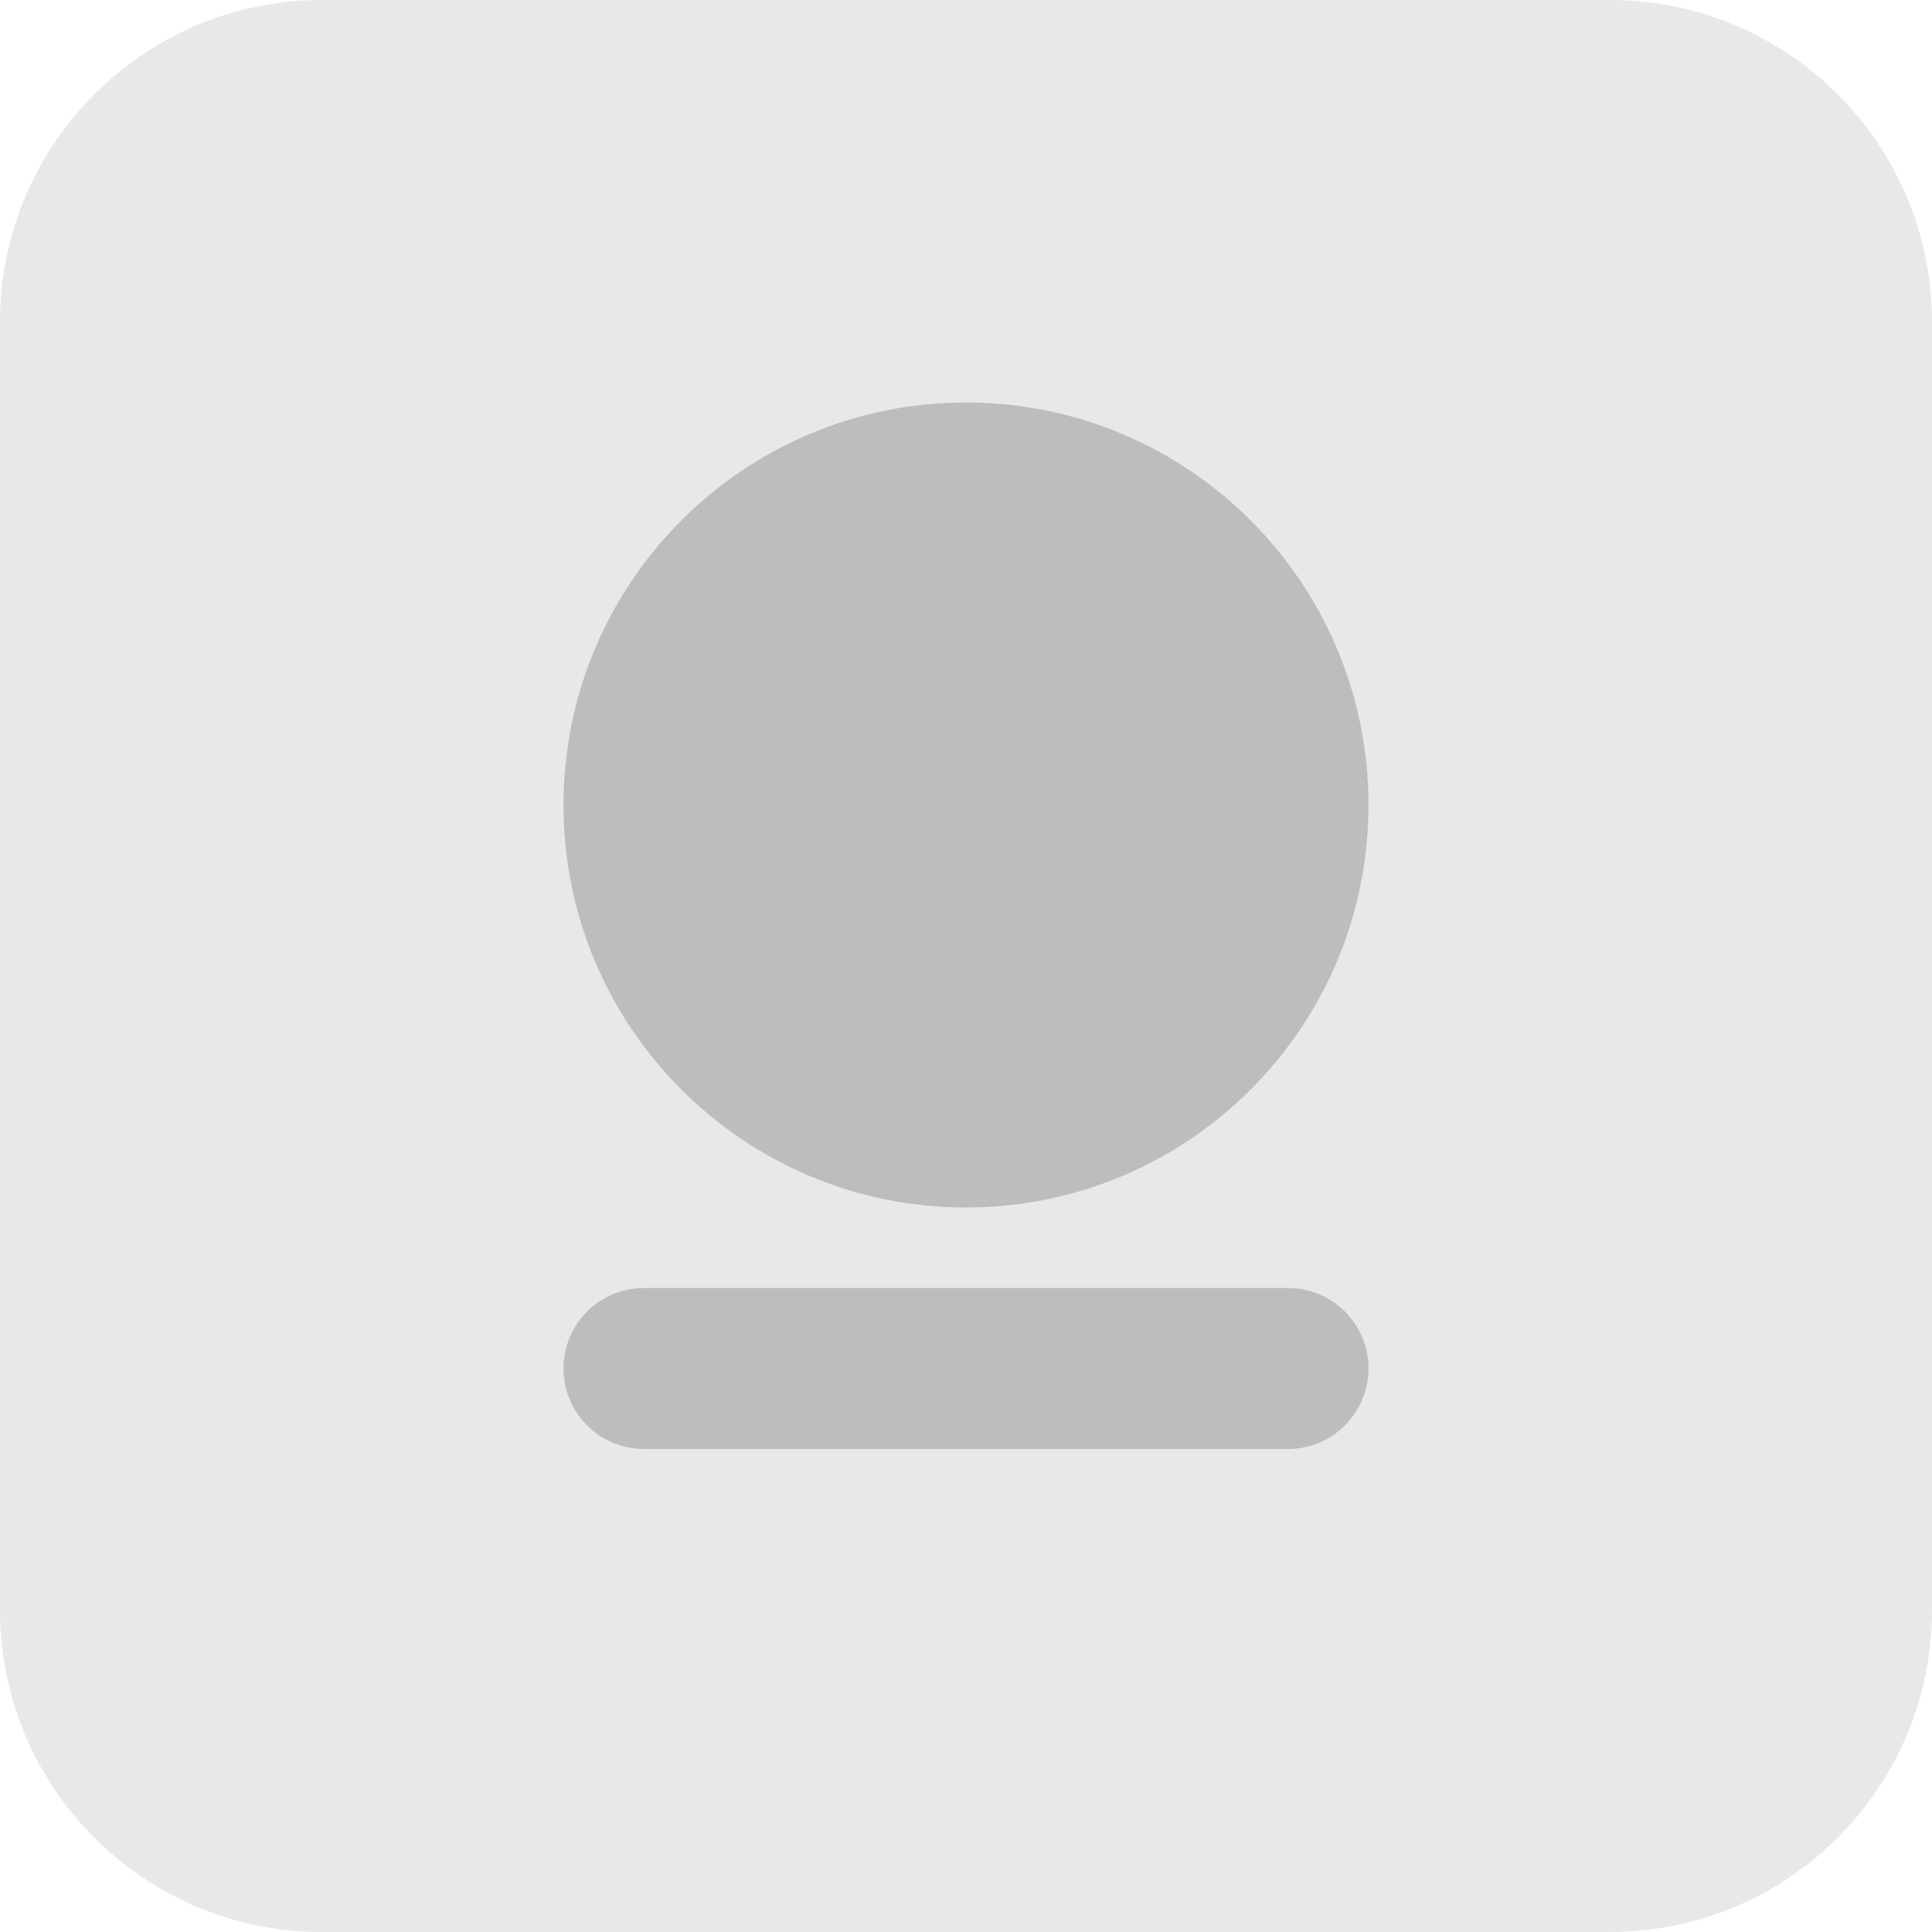
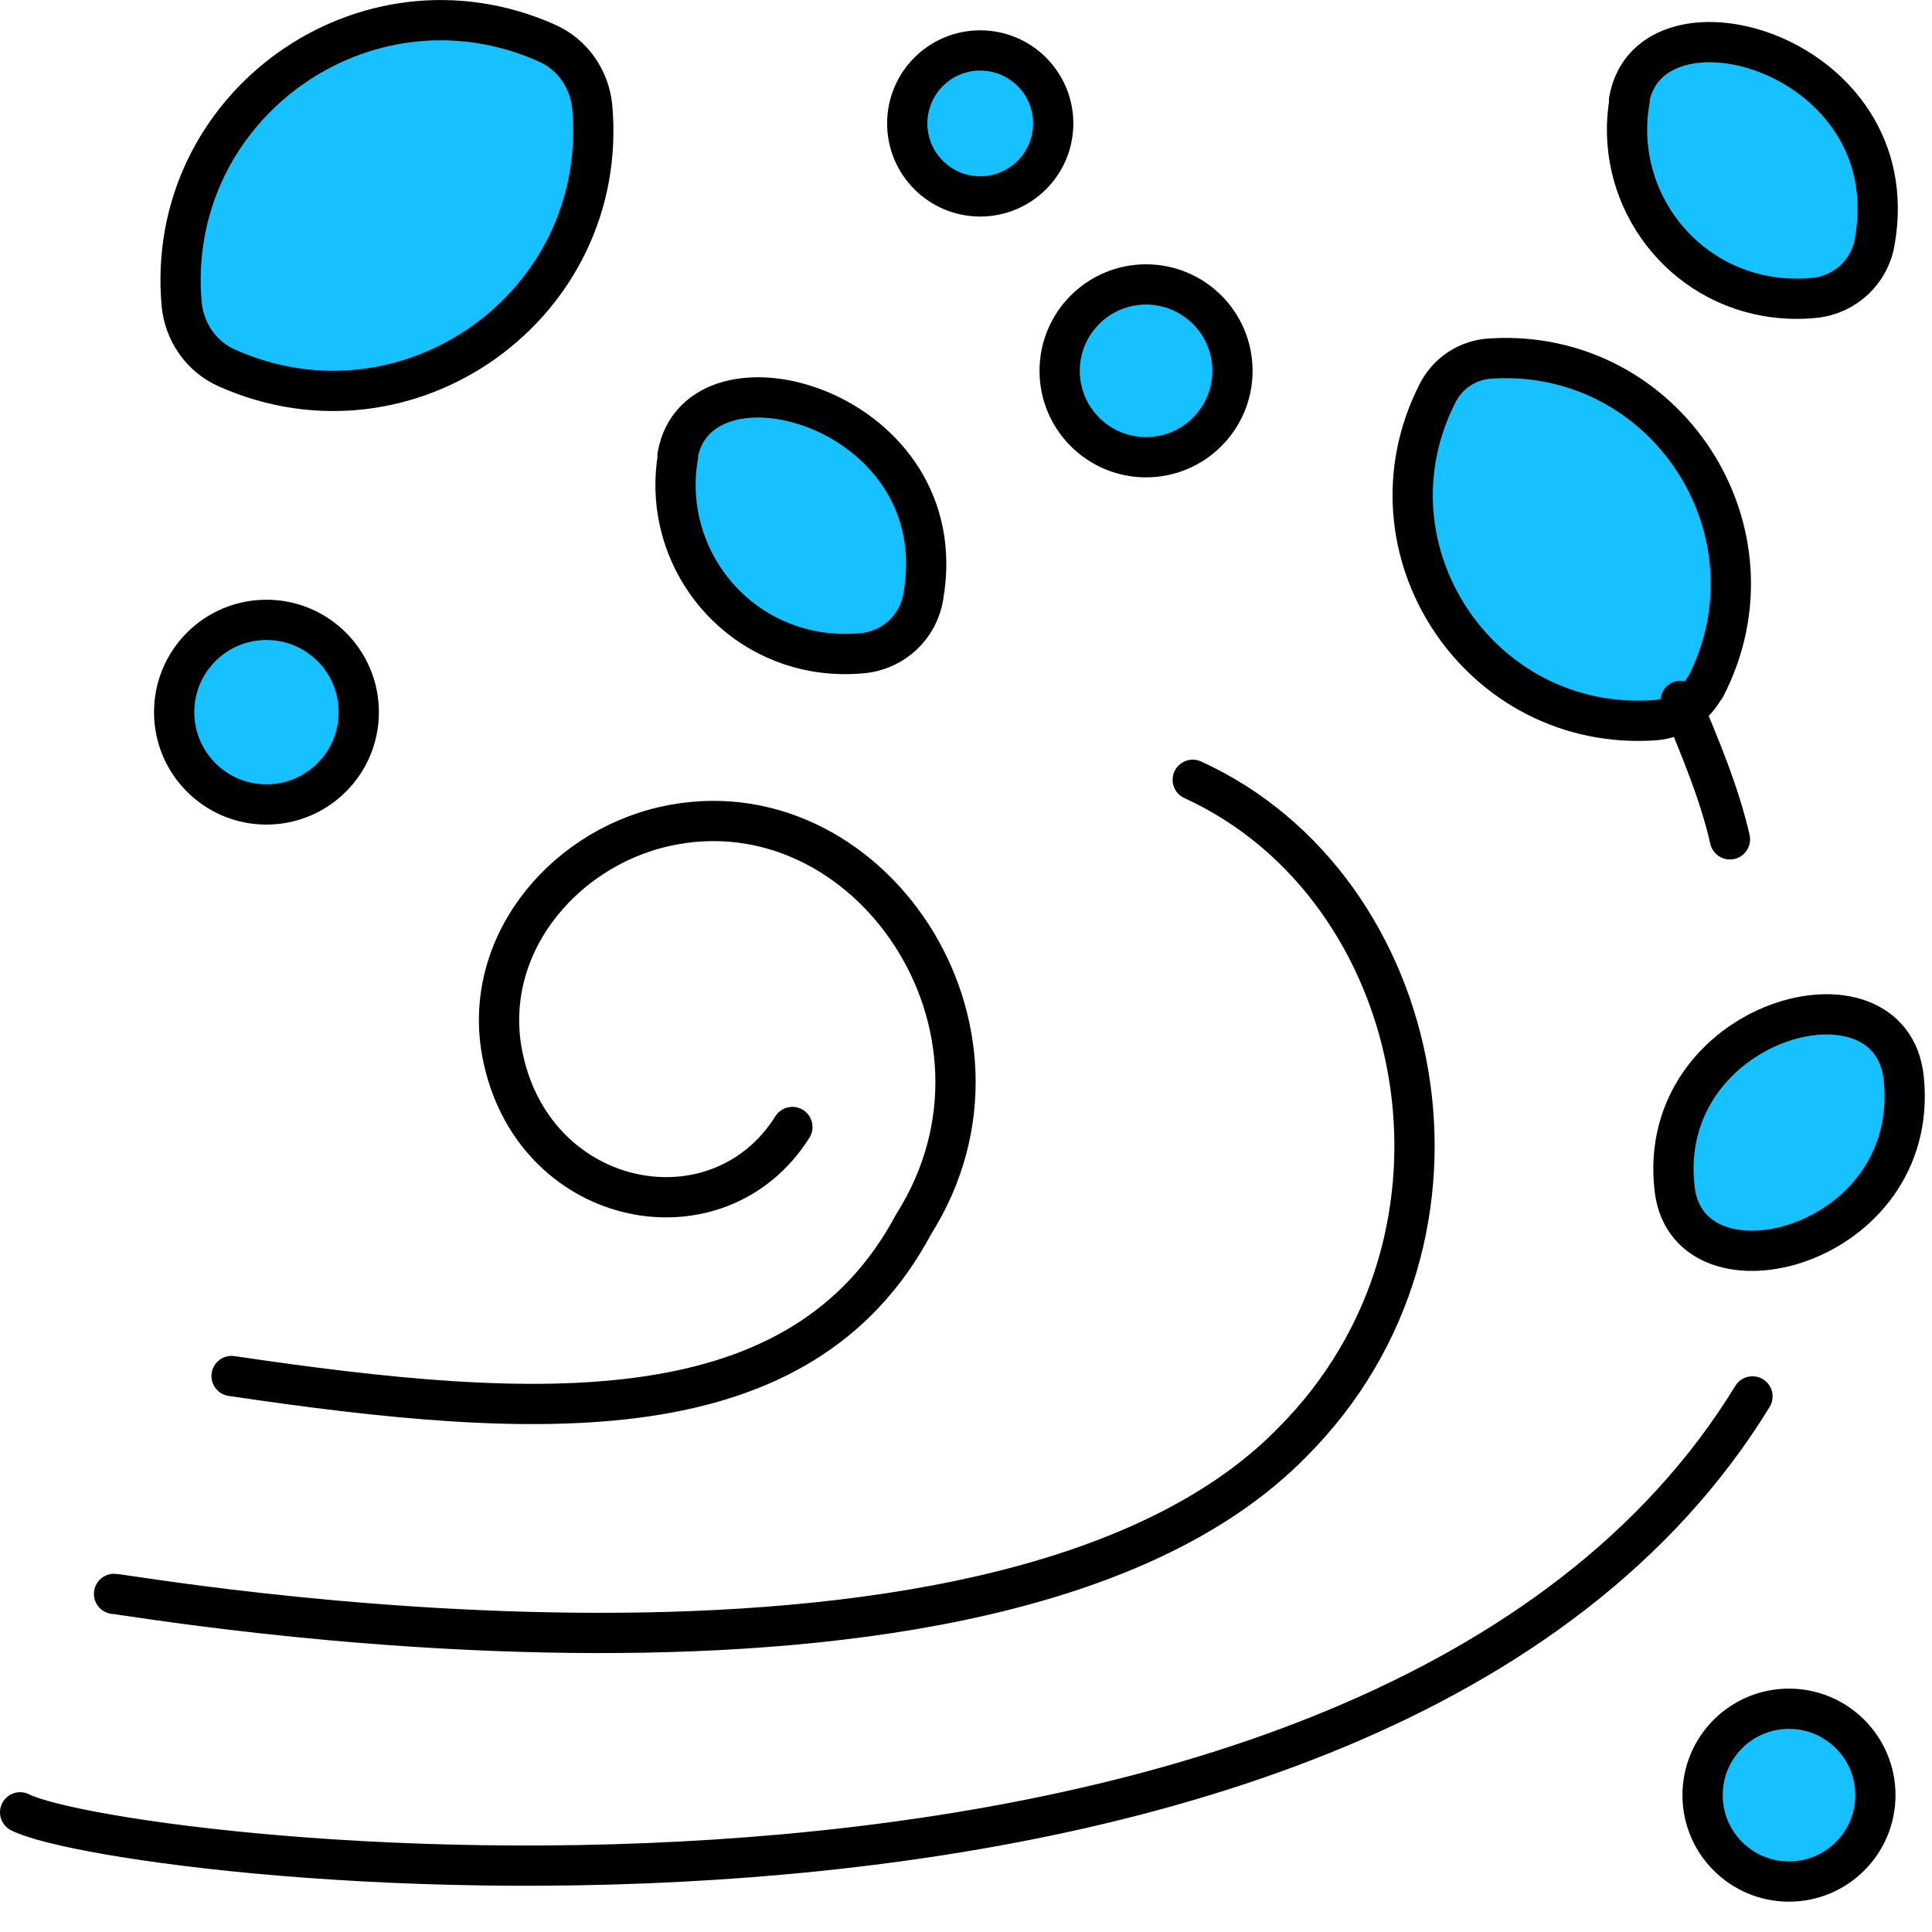
- <svg xmlns="http://www.w3.org/2000/svg" width="48" height="48" viewBox="0 0 48 48">
-   <rect width="48" height="48" rx="8" fill="#E8E8E8" />
-   <circle cx="24" cy="20" r="10" fill="#BDBDBD" />
-   <rect x="14" y="32" width="20" height="4" rx="2" fill="#BDBDBD" />
+ <svg xmlns="http://www.w3.org/2000/svg" width="36" height="36" viewBox="0 0 36 36" fill="none">
+   <path d="M12.635 8.49C12.335 10.2 13.475 11.84 15.195 12.14C15.485 12.19 15.795 12.2 16.085 12.17C16.655 12.11 17.115 11.68 17.205 11.11C17.815 7.61 13.015 6.27 12.625 8.49H12.635ZM30.365 1.87C30.065 3.58 31.205 5.22 32.925 5.52C33.215 5.57 33.525 5.58 33.815 5.55C34.385 5.49 34.845 5.06 34.935 4.49C35.545 0.99 30.745 -0.35 30.355 1.87H30.365ZM11.035 1.99C10.985 1.47 10.665 1.01 10.185 0.8C6.805 -0.7 3.055 1.98 3.385 5.67C3.435 6.19 3.755 6.65 4.235 6.86C7.615 8.36 11.365 5.68 11.035 1.99ZM35.475 20.11C35.785 23.26 31.465 24.35 31.205 22.16C30.825 18.99 35.255 17.79 35.475 20.11ZM31.765 12.81C31.585 13.16 31.225 13.39 30.835 13.42C27.575 13.65 25.305 10.24 26.785 7.33C26.975 6.95 27.355 6.7 27.785 6.68C31.045 6.48 33.275 9.91 31.775 12.81H31.765Z" fill="#17C0FF" />
+   <path d="M21.355 8.52C22.244 8.52 22.965 7.799 22.965 6.91C22.965 6.021 22.244 5.3 21.355 5.3C20.466 5.3 19.745 6.021 19.745 6.91C19.745 7.799 20.466 8.52 21.355 8.52Z" fill="#17C0FF" />
+   <path d="M33.335 35.06C34.224 35.06 34.945 34.339 34.945 33.45C34.945 32.56 34.224 31.84 33.335 31.84C32.446 31.84 31.725 32.56 31.725 33.45C31.725 34.339 32.446 35.06 33.335 35.06Z" fill="#17C0FF" />
+   <path d="M18.265 3.66C19.016 3.66 19.625 3.051 19.625 2.3C19.625 1.549 19.016 0.94 18.265 0.94C17.514 0.94 16.905 1.549 16.905 2.3C16.905 3.051 17.514 3.66 18.265 3.66Z" fill="#17C0FF" />
+   <path d="M4.965 14.99C5.915 14.99 6.685 14.22 6.685 13.27C6.685 12.32 5.915 11.55 4.965 11.55C4.015 11.55 3.245 12.32 3.245 13.27C3.245 14.22 4.015 14.99 4.965 14.99Z" fill="#17C0FF" />
+   <path d="M31.315 13.06C31.675 13.91 32.045 14.8 32.235 15.64M2.125 29.7C2.385 29.7 18.495 32.58 24.075 26.88C27.945 23.01 26.605 16.53 22.225 14.53M0.375 33.77C2.305 34.74 25.645 37.47 32.655 26.02M4.315 25.64C10.055 26.49 14.925 26.75 17.025 22.81C19.325 19.17 16.165 14.55 12.385 15.4C10.435 15.84 8.915 17.71 9.385 19.76C10.015 22.55 13.395 23.18 14.765 21M12.635 8.49C12.335 10.2 13.475 11.84 15.195 12.14C15.485 12.19 15.795 12.2 16.085 12.17C16.655 12.11 17.115 11.68 17.205 11.11C17.815 7.61 13.015 6.27 12.625 8.49H12.635ZM30.365 1.87C30.065 3.58 31.205 5.22 32.925 5.52C33.215 5.57 33.525 5.58 33.815 5.55C34.385 5.49 34.845 5.06 34.935 4.49C35.545 0.99 30.745 -0.35 30.355 1.87H30.365ZM11.035 1.99C10.985 1.47 10.665 1.01 10.185 0.8C6.805 -0.7 3.055 1.98 3.385 5.67C3.435 6.19 3.755 6.65 4.235 6.86C7.615 8.36 11.365 5.68 11.035 1.99ZM35.475 20.11C35.785 23.26 31.465 24.35 31.205 22.16C30.825 18.99 35.255 17.79 35.475 20.11ZM31.765 12.81C31.585 13.16 31.225 13.39 30.835 13.42C27.575 13.65 25.305 10.24 26.785 7.33C26.975 6.95 27.355 6.7 27.785 6.68C31.045 6.48 33.275 9.91 31.775 12.81H31.765ZM22.965 6.91C22.965 7.799 22.244 8.52 21.355 8.52C20.466 8.52 19.745 7.799 19.745 6.91C19.745 6.021 20.466 5.3 21.355 5.3C22.244 5.3 22.965 6.021 22.965 6.91ZM34.945 33.45C34.945 34.339 34.224 35.06 33.335 35.06C32.446 35.06 31.725 34.339 31.725 33.45C31.725 32.56 32.446 31.84 33.335 31.84C34.224 31.84 34.945 32.56 34.945 33.45ZM19.625 2.3C19.625 3.051 19.016 3.66 18.265 3.66C17.514 3.66 16.905 3.051 16.905 2.3C16.905 1.549 17.514 0.94 18.265 0.94C19.016 0.94 19.625 1.549 19.625 2.3ZM6.685 13.27C6.685 14.22 5.915 14.99 4.965 14.99C4.015 14.99 3.245 14.22 3.245 13.27C3.245 12.32 4.015 11.55 4.965 11.55C5.915 11.55 6.685 12.32 6.685 13.27Z" stroke="black" stroke-width="0.75" stroke-linecap="round" stroke-linejoin="round" />
</svg>
